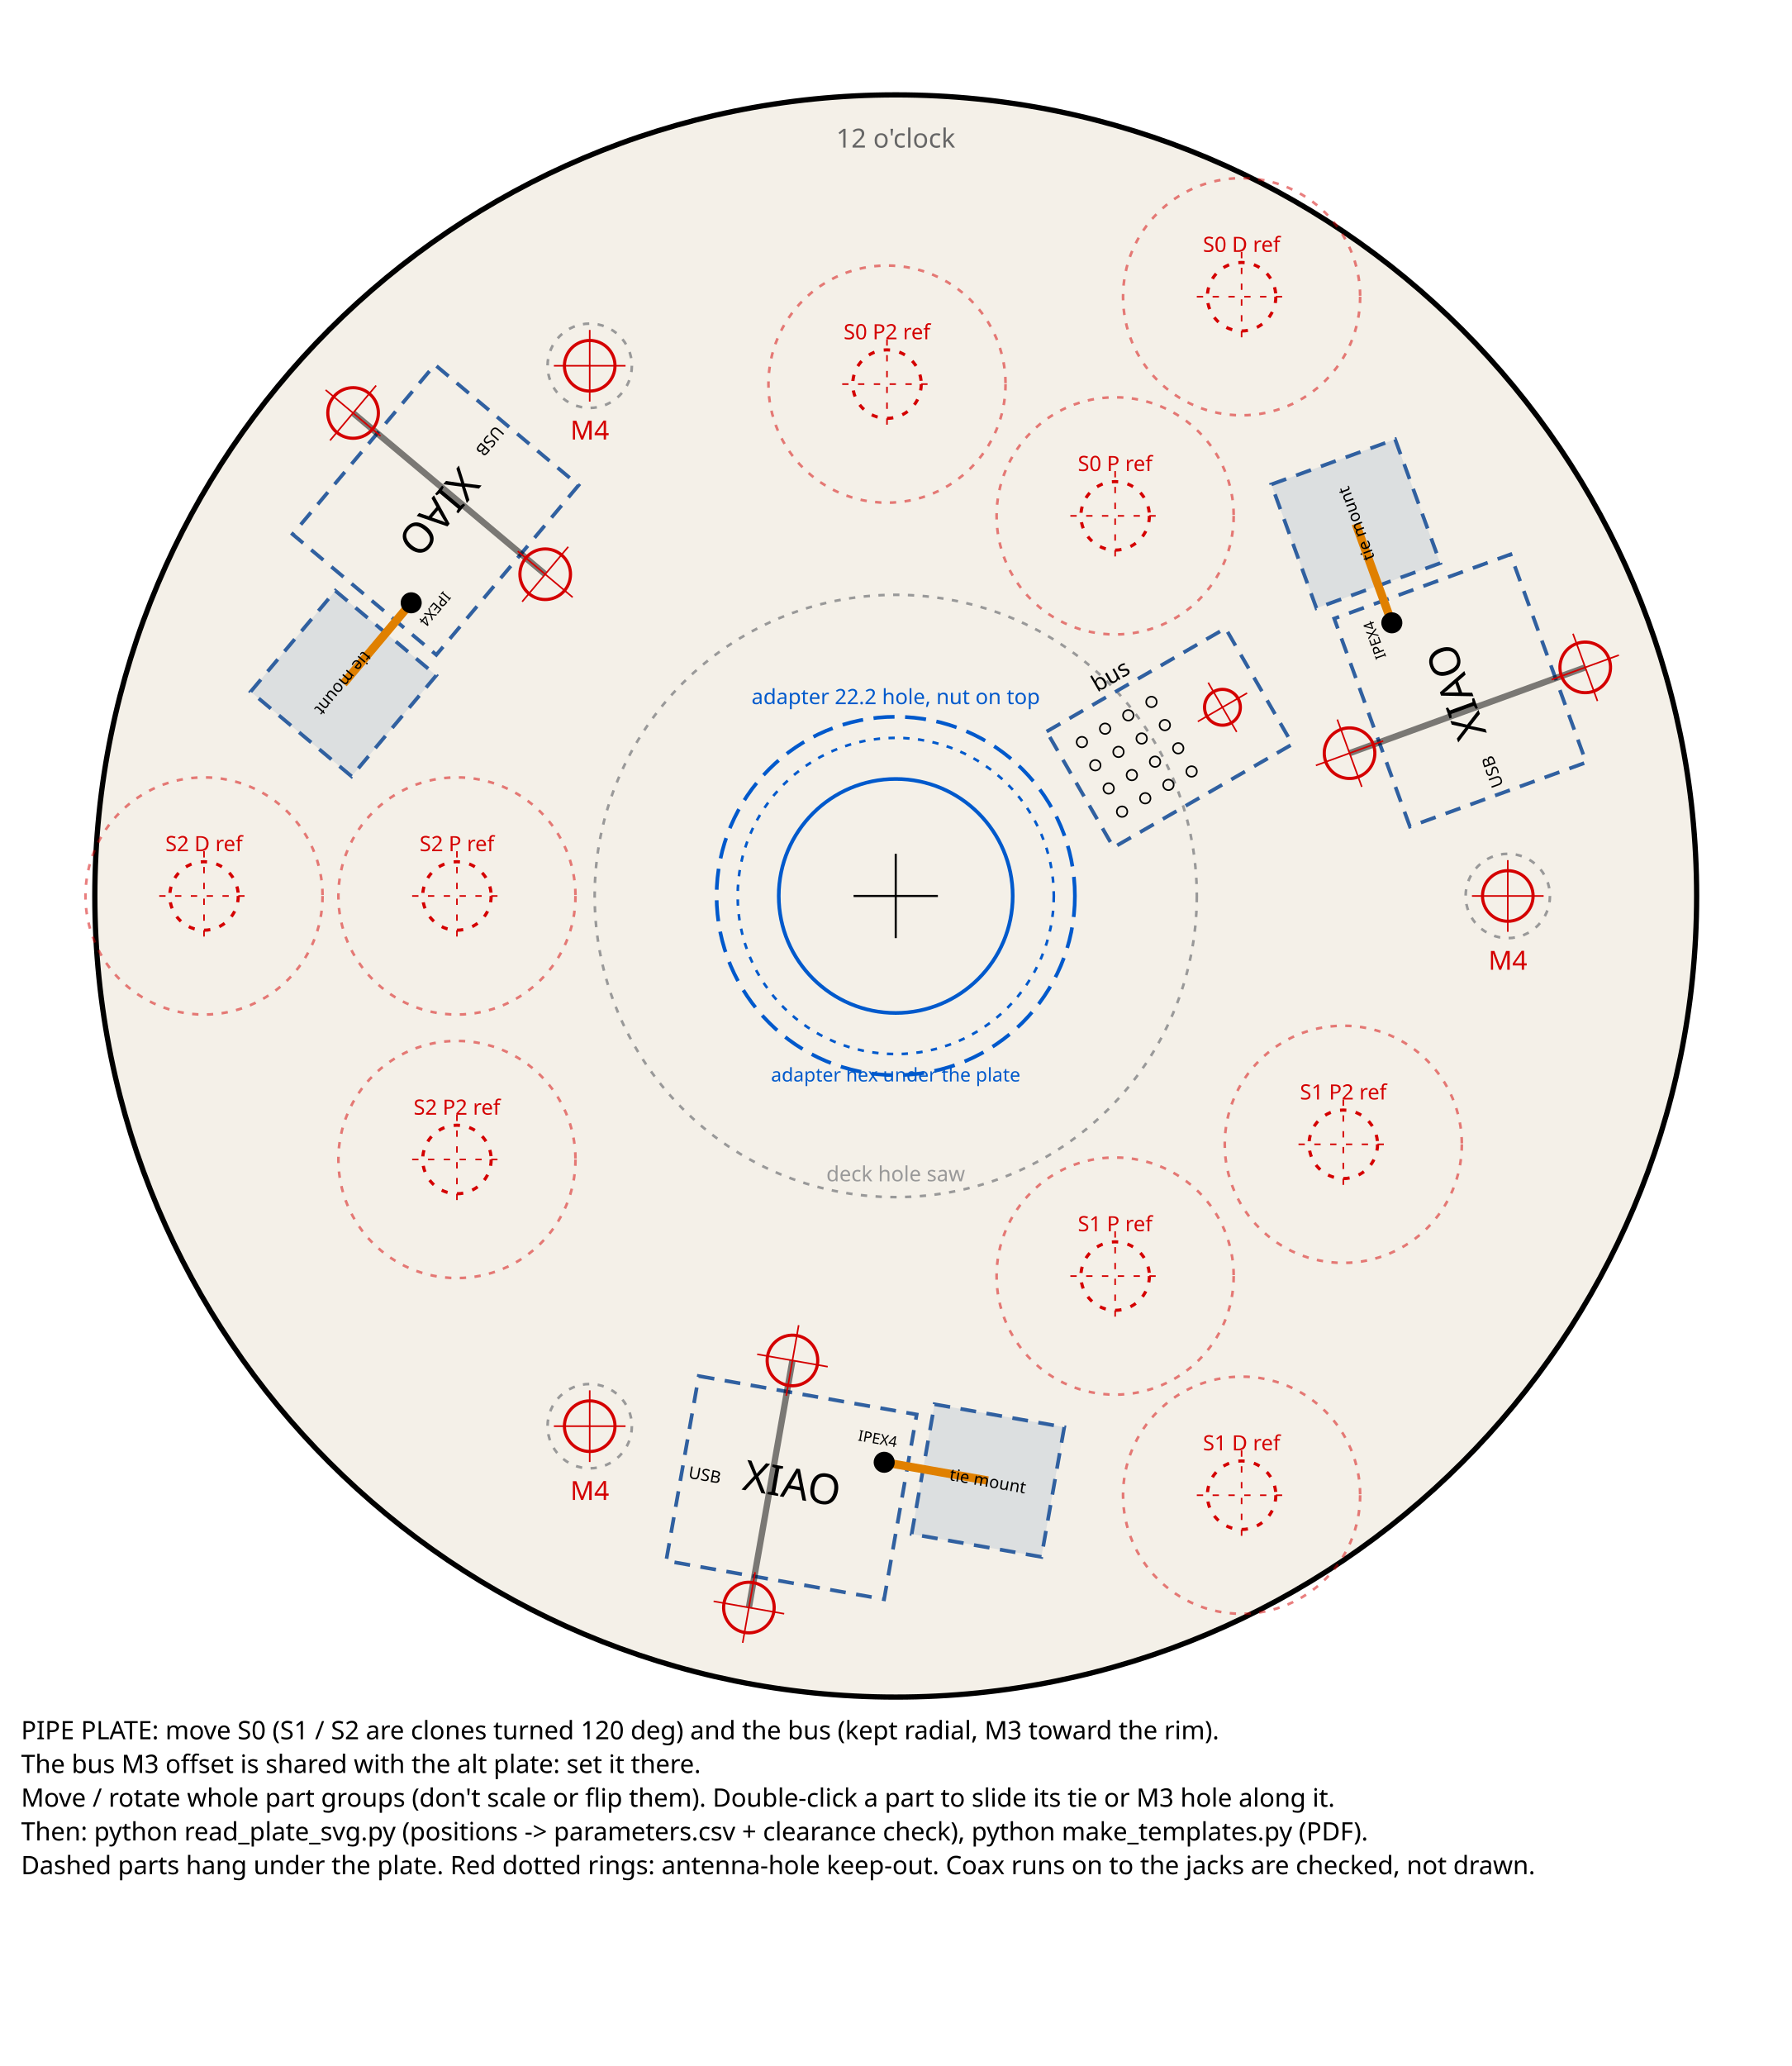
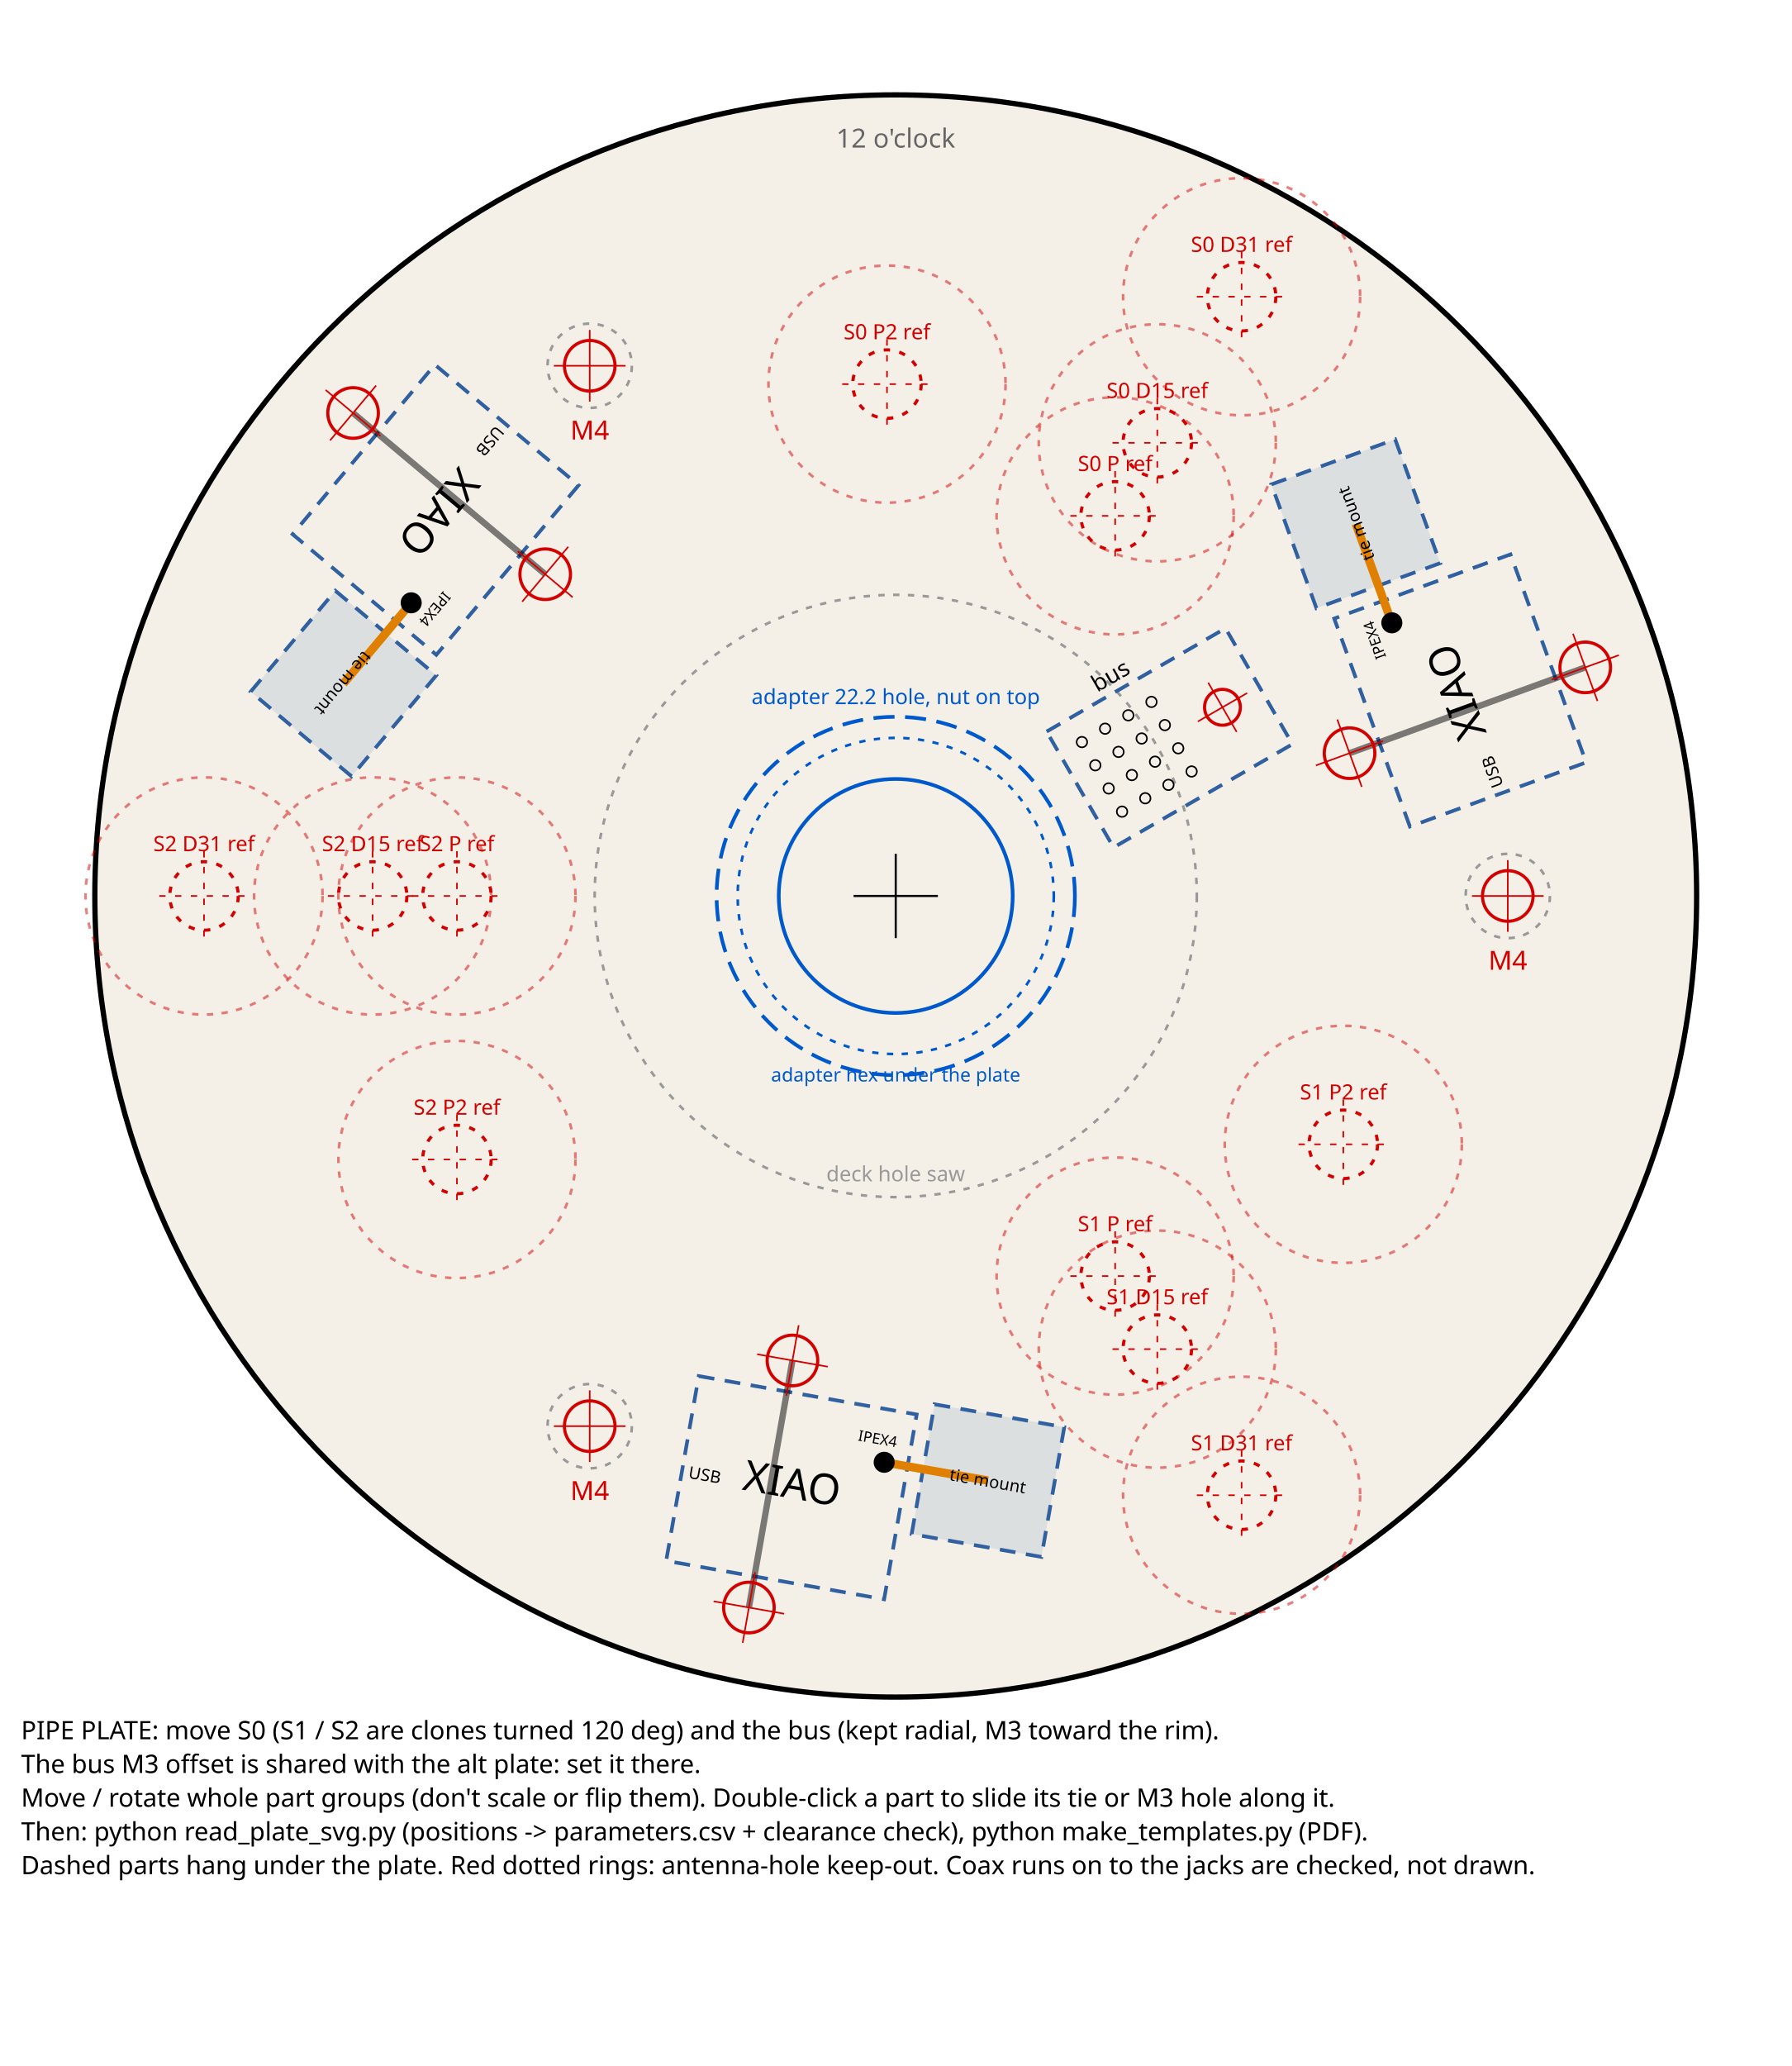
<svg xmlns="http://www.w3.org/2000/svg" xmlns:xlink="http://www.w3.org/1999/xlink" width="170mm" height="196mm" viewBox="-85 -85 170 196">
  <g id="layer_plate">
    <circle r="76.0" fill="#f4f0e8" stroke="#000" stroke-width="0.5" />
    <path d="M-4,0H4M0,-4V4" stroke="#000" stroke-width="0.2" />
    <text x="0.00" y="-71.00" font-size="2.5" fill="#666" font-family="sans-serif" text-anchor="middle">12 o'clock</text>
  </g>
  <g id="layer_jacks">
    <circle r="28.57" fill="none" stroke="#999" stroke-width="0.25" stroke-dasharray="0.6,0.8" />
    <text x="0.00" y="27.07" font-size="2" fill="#999" font-family="sans-serif" text-anchor="middle">deck hole saw</text>
  </g>
  <g id="layer_adapter">
    <circle r="11.1" fill="none" stroke="#0059cc" stroke-width="0.35" />
    <circle r="17.0" fill="none" stroke="#0059cc" stroke-width="0.35" stroke-dasharray="2,1" />
    <circle r="15.0" fill="none" stroke="#0059cc" stroke-width="0.25" stroke-dasharray="0.6,0.8" />
    <text x="0.00" y="-18.20" font-size="2" fill="#0059cc" font-family="sans-serif" text-anchor="middle">adapter 22.2 hole, nut on top</text>
    <text x="0.00" y="17.60" font-size="1.8" fill="#0059cc" font-family="sans-serif" text-anchor="middle">adapter hex under the plate</text>
  </g>
  <g id="layer_m4">
    <circle cx="58.08" cy="-0.00" r="2.40" fill="none" stroke="#d40000" stroke-width="0.3" />
    <path d="M54.68,-0.00H61.48M58.08,-3.40V3.40" stroke="#d40000" stroke-width="0.15" />
    <circle cx="58.08" cy="-0.00" r="4" fill="none" stroke="#999" stroke-width="0.25" stroke-dasharray="0.6,0.8" />
    <text x="58.08" y="7.00" font-size="2.5" fill="#d40000" font-family="sans-serif" text-anchor="middle">M4</text>
    <circle cx="-29.04" cy="50.30" r="2.40" fill="none" stroke="#d40000" stroke-width="0.3" />
    <path d="M-32.44,50.30H-25.64M-29.04,46.90V53.70" stroke="#d40000" stroke-width="0.15" />
    <circle cx="-29.04" cy="50.30" r="4" fill="none" stroke="#999" stroke-width="0.25" stroke-dasharray="0.6,0.8" />
    <text x="-29.04" y="57.30" font-size="2.5" fill="#d40000" font-family="sans-serif" text-anchor="middle">M4</text>
    <circle cx="-29.04" cy="-50.30" r="2.40" fill="none" stroke="#d40000" stroke-width="0.3" />
    <path d="M-32.44,-50.30H-25.64M-29.04,-53.70V-46.90" stroke="#d40000" stroke-width="0.15" />
    <circle cx="-29.04" cy="-50.30" r="4" fill="none" stroke="#999" stroke-width="0.25" stroke-dasharray="0.6,0.8" />
    <text x="-29.04" y="-43.30" font-size="2.5" fill="#d40000" font-family="sans-serif" text-anchor="middle">M4</text>
+     <circle cx="24.82" cy="-42.99" r="3.25" fill="none" stroke="#d40000" stroke-width="0.3" stroke-dasharray="0.6 0.9" />
+     <path d="M20.57,-42.99H29.07M24.82,-47.24V-38.74" stroke="#d40000" stroke-width="0.15" stroke-dasharray="0.6 0.9" />
+     <circle cx="24.82" cy="-42.99" r="11.25" fill="none" stroke="#d40000" stroke-width="0.25" stroke-dasharray="0.6,0.8" opacity="0.5" />
+     <text x="24.82" y="-47.24" font-size="2" fill="#d40000" font-family="sans-serif" text-anchor="middle">S0 D15 ref</text>
    <circle cx="32.82" cy="-56.85" r="3.25" fill="none" stroke="#d40000" stroke-width="0.3" stroke-dasharray="0.6 0.9" />
    <path d="M28.57,-56.85H37.07M32.82,-61.10V-52.60" stroke="#d40000" stroke-width="0.15" stroke-dasharray="0.6 0.9" />
    <circle cx="32.82" cy="-56.85" r="11.25" fill="none" stroke="#d40000" stroke-width="0.25" stroke-dasharray="0.6,0.8" opacity="0.5" />
-     <text x="32.82" y="-61.10" font-size="2" fill="#d40000" font-family="sans-serif" text-anchor="middle">S0 D ref</text>
+     <text x="32.82" y="-61.10" font-size="2" fill="#d40000" font-family="sans-serif" text-anchor="middle">S0 D31 ref</text>
    <circle cx="20.82" cy="-36.06" r="3.25" fill="none" stroke="#d40000" stroke-width="0.3" stroke-dasharray="0.6 0.9" />
    <path d="M16.57,-36.06H25.07M20.82,-40.31V-31.81" stroke="#d40000" stroke-width="0.15" stroke-dasharray="0.6 0.9" />
    <circle cx="20.82" cy="-36.06" r="11.25" fill="none" stroke="#d40000" stroke-width="0.25" stroke-dasharray="0.6,0.8" opacity="0.5" />
    <text x="20.82" y="-40.31" font-size="2" fill="#d40000" font-family="sans-serif" text-anchor="middle">S0 P ref</text>
    <circle cx="-0.83" cy="-48.56" r="3.25" fill="none" stroke="#d40000" stroke-width="0.3" stroke-dasharray="0.6 0.9" />
    <path d="M-5.08,-48.56H3.42M-0.83,-52.81V-44.31" stroke="#d40000" stroke-width="0.15" stroke-dasharray="0.6 0.9" />
    <circle cx="-0.83" cy="-48.56" r="11.25" fill="none" stroke="#d40000" stroke-width="0.25" stroke-dasharray="0.6,0.8" opacity="0.5" />
    <text x="-0.83" y="-52.81" font-size="2" fill="#d40000" font-family="sans-serif" text-anchor="middle">S0 P2 ref</text>
+     <circle cx="24.82" cy="42.99" r="3.25" fill="none" stroke="#d40000" stroke-width="0.3" stroke-dasharray="0.6 0.9" />
+     <path d="M20.57,42.99H29.07M24.82,38.74V47.24" stroke="#d40000" stroke-width="0.15" stroke-dasharray="0.6 0.9" />
+     <circle cx="24.82" cy="42.99" r="11.25" fill="none" stroke="#d40000" stroke-width="0.25" stroke-dasharray="0.6,0.8" opacity="0.5" />
+     <text x="24.82" y="38.74" font-size="2" fill="#d40000" font-family="sans-serif" text-anchor="middle">S1 D15 ref</text>
    <circle cx="32.82" cy="56.85" r="3.25" fill="none" stroke="#d40000" stroke-width="0.3" stroke-dasharray="0.6 0.9" />
    <path d="M28.57,56.85H37.07M32.82,52.60V61.10" stroke="#d40000" stroke-width="0.15" stroke-dasharray="0.6 0.9" />
    <circle cx="32.82" cy="56.85" r="11.25" fill="none" stroke="#d40000" stroke-width="0.25" stroke-dasharray="0.6,0.8" opacity="0.5" />
-     <text x="32.82" y="52.60" font-size="2" fill="#d40000" font-family="sans-serif" text-anchor="middle">S1 D ref</text>
+     <text x="32.82" y="52.60" font-size="2" fill="#d40000" font-family="sans-serif" text-anchor="middle">S1 D31 ref</text>
    <circle cx="20.82" cy="36.06" r="3.25" fill="none" stroke="#d40000" stroke-width="0.3" stroke-dasharray="0.6 0.9" />
    <path d="M16.57,36.06H25.07M20.82,31.81V40.31" stroke="#d40000" stroke-width="0.15" stroke-dasharray="0.6 0.9" />
    <circle cx="20.82" cy="36.06" r="11.25" fill="none" stroke="#d40000" stroke-width="0.25" stroke-dasharray="0.6,0.8" opacity="0.5" />
    <text x="20.82" y="31.81" font-size="2" fill="#d40000" font-family="sans-serif" text-anchor="middle">S1 P ref</text>
    <circle cx="42.47" cy="23.56" r="3.25" fill="none" stroke="#d40000" stroke-width="0.3" stroke-dasharray="0.6 0.9" />
    <path d="M38.22,23.56H46.72M42.47,19.31V27.81" stroke="#d40000" stroke-width="0.15" stroke-dasharray="0.6 0.9" />
    <circle cx="42.47" cy="23.56" r="11.25" fill="none" stroke="#d40000" stroke-width="0.25" stroke-dasharray="0.6,0.8" opacity="0.5" />
    <text x="42.47" y="19.31" font-size="2" fill="#d40000" font-family="sans-serif" text-anchor="middle">S1 P2 ref</text>
+     <circle cx="-49.64" cy="0.00" r="3.25" fill="none" stroke="#d40000" stroke-width="0.3" stroke-dasharray="0.6 0.9" />
+     <path d="M-53.89,0.00H-45.39M-49.64,-4.25V4.25" stroke="#d40000" stroke-width="0.15" stroke-dasharray="0.6 0.9" />
+     <circle cx="-49.64" cy="0.00" r="11.25" fill="none" stroke="#d40000" stroke-width="0.25" stroke-dasharray="0.6,0.8" opacity="0.5" />
+     <text x="-49.64" y="-4.25" font-size="2" fill="#d40000" font-family="sans-serif" text-anchor="middle">S2 D15 ref</text>
    <circle cx="-65.64" cy="0.00" r="3.25" fill="none" stroke="#d40000" stroke-width="0.3" stroke-dasharray="0.6 0.9" />
    <path d="M-69.89,0.00H-61.39M-65.64,-4.25V4.25" stroke="#d40000" stroke-width="0.15" stroke-dasharray="0.6 0.9" />
    <circle cx="-65.64" cy="0.00" r="11.25" fill="none" stroke="#d40000" stroke-width="0.25" stroke-dasharray="0.6,0.8" opacity="0.5" />
-     <text x="-65.64" y="-4.25" font-size="2" fill="#d40000" font-family="sans-serif" text-anchor="middle">S2 D ref</text>
+     <text x="-65.64" y="-4.25" font-size="2" fill="#d40000" font-family="sans-serif" text-anchor="middle">S2 D31 ref</text>
    <circle cx="-41.64" cy="0.00" r="3.25" fill="none" stroke="#d40000" stroke-width="0.3" stroke-dasharray="0.6 0.9" />
    <path d="M-45.89,0.00H-37.39M-41.64,-4.25V4.25" stroke="#d40000" stroke-width="0.15" stroke-dasharray="0.6 0.9" />
    <circle cx="-41.64" cy="0.00" r="11.25" fill="none" stroke="#d40000" stroke-width="0.25" stroke-dasharray="0.6,0.8" opacity="0.5" />
    <text x="-41.64" y="-4.25" font-size="2" fill="#d40000" font-family="sans-serif" text-anchor="middle">S2 P ref</text>
    <circle cx="-41.64" cy="25.00" r="3.25" fill="none" stroke="#d40000" stroke-width="0.3" stroke-dasharray="0.6 0.9" />
    <path d="M-45.89,25.00H-37.39M-41.64,20.75V29.25" stroke="#d40000" stroke-width="0.15" stroke-dasharray="0.6 0.9" />
    <circle cx="-41.64" cy="25.00" r="11.25" fill="none" stroke="#d40000" stroke-width="0.25" stroke-dasharray="0.6,0.8" opacity="0.5" />
    <text x="-41.64" y="20.75" font-size="2" fill="#d40000" font-family="sans-serif" text-anchor="middle">S2 P2 ref</text>
  </g>
  <g id="layer_s0">
    <g id="s0" transform="translate(53.5625,-19.4951) rotate(250)">
      <rect x="-10.50" y="-8.90" width="21.00" height="17.80" fill="none" stroke="#3060a0" stroke-width="0.35" stroke-dasharray="1.5,1" />
      <rect x="12.00" y="-10.15" width="12.50" height="12.50" fill="#3060a0" fill-opacity="0.12" stroke="#3060a0" stroke-width="0.35" stroke-dasharray="1.5,1" />
      <path d="M8.25,-3.9H18.25" stroke="#e08000" stroke-width="0.8" />
      <circle cx="8.25" cy="-3.9" r="1" fill="#000" />
      <g id="s0_tie" transform="translate(-2,0)">
        <path d="M0,-11.9V11.9" stroke="#000" stroke-width="0.6" opacity="0.5" />
        <circle cx="0.00" cy="-11.90" r="2.40" fill="none" stroke="#d40000" stroke-width="0.3" />
        <path d="M-3.40,-11.90H3.40M0.00,-15.30V-8.50" stroke="#d40000" stroke-width="0.15" />
        <circle cx="0.00" cy="11.90" r="2.40" fill="none" stroke="#d40000" stroke-width="0.3" />
        <path d="M-3.40,11.90H3.40M0.00,8.50V15.30" stroke="#d40000" stroke-width="0.15" />
      </g>
      <text x="0.00" y="1.00" font-size="4" fill="#000" font-family="sans-serif" text-anchor="middle">XIAO</text>
      <text x="-8.30" y="0.80" font-size="1.6" fill="#000" font-family="sans-serif" text-anchor="middle">USB</text>
      <text x="7.25" y="-5.50" font-size="1.4" fill="#000" font-family="sans-serif" text-anchor="middle">IPEX4</text>
      <text x="18.25" y="-3.30" font-size="1.6" fill="#000" font-family="sans-serif" text-anchor="middle">tie mount</text>
    </g>
  </g>
  <g id="layer_clones">
    <use id="s1_clone" xlink:href="#s0" transform="rotate(120)" />
    <use id="s2_clone" xlink:href="#s0" transform="rotate(240)" />
  </g>
  <g id="layer_bus">
    <g id="bus" transform="translate(25.9808,-15) rotate(-30)">
      <rect x="-9.80" y="-6.35" width="19.60" height="12.70" fill="none" stroke="#3060a0" stroke-width="0.35" stroke-dasharray="1.5,1" />
      <circle cx="-7.40" cy="-3.81" r="0.5" fill="none" stroke="#000" stroke-width="0.15" />
      <circle cx="-7.40" cy="-1.27" r="0.5" fill="none" stroke="#000" stroke-width="0.15" />
      <circle cx="-7.40" cy="1.27" r="0.5" fill="none" stroke="#000" stroke-width="0.15" />
      <circle cx="-7.40" cy="3.81" r="0.5" fill="none" stroke="#000" stroke-width="0.15" />
      <circle cx="-4.86" cy="-3.81" r="0.5" fill="none" stroke="#000" stroke-width="0.15" />
      <circle cx="-4.86" cy="-1.27" r="0.5" fill="none" stroke="#000" stroke-width="0.15" />
      <circle cx="-4.86" cy="1.27" r="0.5" fill="none" stroke="#000" stroke-width="0.15" />
      <circle cx="-4.86" cy="3.81" r="0.5" fill="none" stroke="#000" stroke-width="0.15" />
      <circle cx="-2.32" cy="-3.81" r="0.5" fill="none" stroke="#000" stroke-width="0.15" />
      <circle cx="-2.32" cy="-1.27" r="0.5" fill="none" stroke="#000" stroke-width="0.15" />
      <circle cx="-2.32" cy="1.27" r="0.5" fill="none" stroke="#000" stroke-width="0.15" />
      <circle cx="-2.32" cy="3.81" r="0.5" fill="none" stroke="#000" stroke-width="0.15" />
      <circle cx="0.22" cy="-3.81" r="0.5" fill="none" stroke="#000" stroke-width="0.15" />
      <circle cx="0.22" cy="-1.27" r="0.5" fill="none" stroke="#000" stroke-width="0.15" />
      <circle cx="0.22" cy="1.27" r="0.5" fill="none" stroke="#000" stroke-width="0.15" />
      <circle cx="0.22" cy="3.81" r="0.5" fill="none" stroke="#000" stroke-width="0.15" />
      <g id="bus_m3" transform="translate(5.8,0)">
        <circle cx="0.00" cy="0.00" r="1.70" fill="none" stroke="#d40000" stroke-width="0.3" />
        <path d="M-2.70,0.00H2.70M0.00,-2.70V2.70" stroke="#d40000" stroke-width="0.15" />
      </g>
      <text x="-1.90" y="-7.15" font-size="2.2" fill="#000" font-family="sans-serif" text-anchor="middle">bus</text>
    </g>
  </g>
  <g id="layer_notes">
    <text x="-83" y="80.0" font-size="2.4" font-family="sans-serif">PIPE PLATE: move S0 (S1 / S2 are clones turned 120 deg) and the bus (kept radial, M3 toward the rim).</text>
    <text x="-83" y="83.2" font-size="2.4" font-family="sans-serif">The bus M3 offset is shared with the alt plate: set it there.</text>
    <text x="-83" y="86.4" font-size="2.4" font-family="sans-serif">Move / rotate whole part groups (don't scale or flip them). Double-click a part to slide its tie or M3 hole along it.</text>
    <text x="-83" y="89.6" font-size="2.4" font-family="sans-serif">Then: python read_plate_svg.py  (positions -&gt; parameters.csv + clearance check),  python make_templates.py  (PDF).</text>
    <text x="-83" y="92.8" font-size="2.4" font-family="sans-serif">Dashed parts hang under the plate. Red dotted rings: antenna-hole keep-out. Coax runs on to the jacks are checked, not drawn.</text>
  </g>
</svg>
